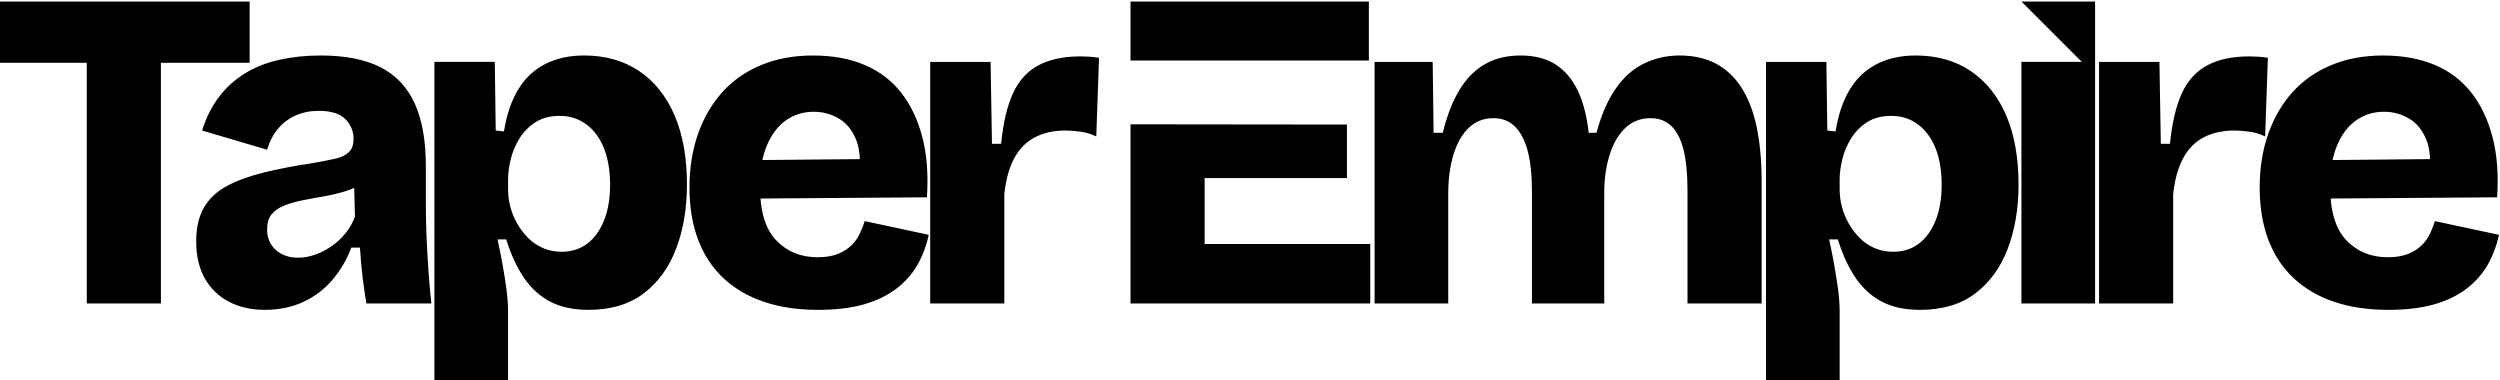
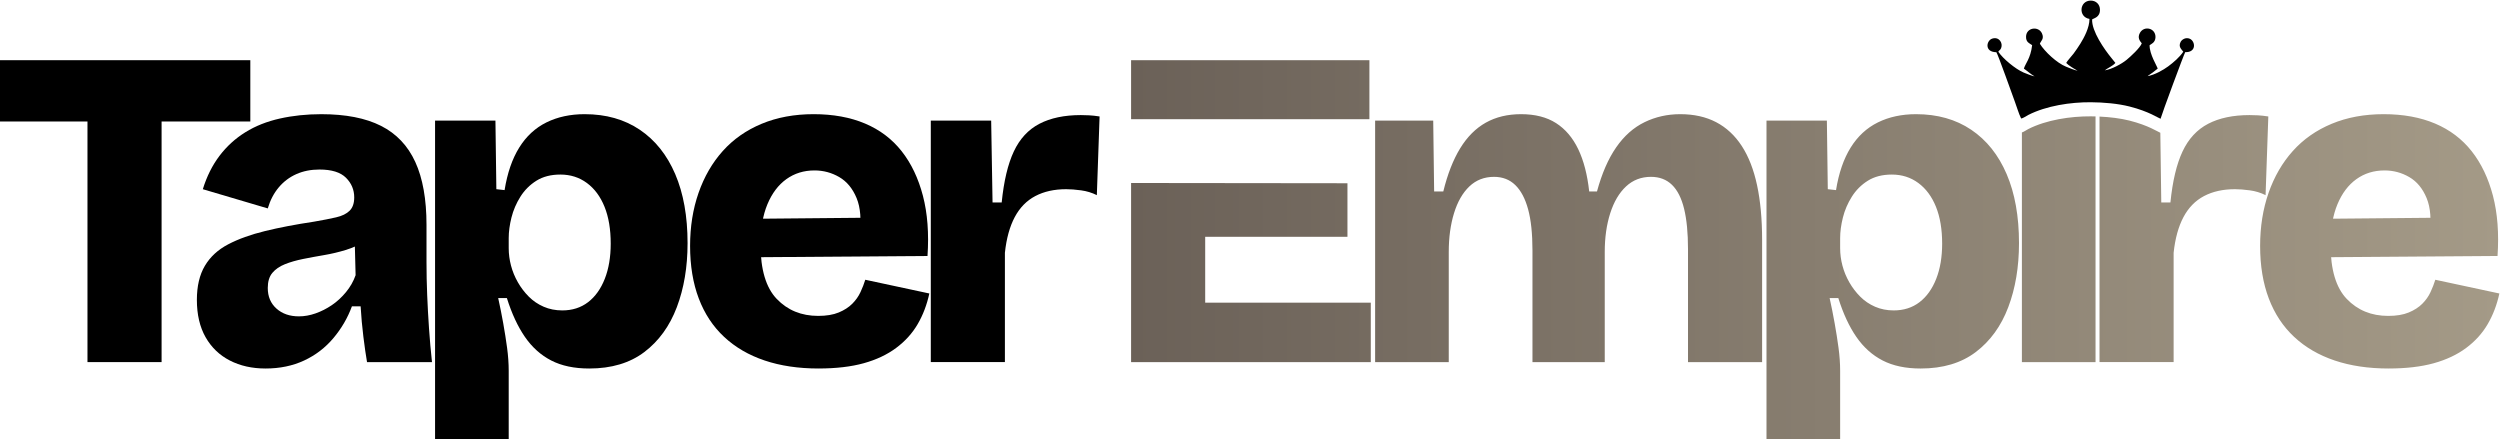
- <svg xmlns="http://www.w3.org/2000/svg" xml:space="preserve" width="4.796in" height="0.728in" version="1.1" style="shape-rendering:geometricPrecision; text-rendering:geometricPrecision; image-rendering:optimizeQuality; fill-rule:evenodd; clip-rule:evenodd" viewBox="0 0 4796 728">
+ <svg xmlns="http://www.w3.org/2000/svg" xml:space="preserve" width="5.515in" height="0.968in" version="1.1" style="shape-rendering:geometricPrecision; text-rendering:geometricPrecision; image-rendering:optimizeQuality; fill-rule:evenodd; clip-rule:evenodd" viewBox="0 0 5515 968.11">
  <defs>
    <style type="text/css">
   
+     .fil2 {fill:black}
    .fil0 {fill:black;fill-rule:nonzero}
+     .fil1 {fill:url(#id0);fill-rule:nonzero}
   
  </style>
+     <linearGradient id="id0" gradientUnits="userSpaceOnUse" x1="2495.15" y1="551.13" x2="5513.91" y2="551.13">
+       <stop offset="0" style="stop-opacity:1; stop-color:#6B6158" />
+       <stop offset="1" style="stop-opacity:1; stop-color:#A49A87" />
+     </linearGradient>
  </defs>
  <g id="Layer_x0020_1">
-     <path class="fil0" d="M2168.8 582.13l0 -343.65 415.12 0.49 0 102.69 -272.94 0 0 126.38 317.7 0 0 114.09 -459.88 0zm1709.11 -579.24l141.3 0 0 115.85 0 25.47 0 437.92 -141.3 0 0 -463.39 115.83 0 -115.83 -115.85zm-3369.88 591.53c-25.74,0 -48.56,-5.11 -68.46,-15.36 -19.89,-10.24 -35.4,-25.15 -46.52,-44.76 -11.11,-19.6 -16.67,-43.44 -16.67,-71.53 0,-26.33 5.11,-48.13 15.35,-65.38 10.24,-17.26 25.16,-31.01 44.76,-41.25 19.6,-10.24 43.15,-18.72 70.65,-25.45 27.5,-6.73 58.8,-12.73 93.91,-17.99 16.97,-2.93 31.15,-5.71 42.56,-8.34 11.41,-2.63 20.04,-6.87 25.89,-12.72 5.85,-5.85 8.78,-14.33 8.78,-25.45 0,-14.63 -5.26,-27.21 -15.8,-37.74 -10.53,-10.53 -27.5,-15.8 -50.91,-15.8 -16.39,0 -31.16,2.93 -44.32,8.78 -13.16,5.85 -24.43,14.33 -33.79,25.45 -9.36,11.11 -16.38,24.57 -21.06,40.37l-124.63 -36.86c7.61,-24.57 18.28,-45.93 32.04,-64.07 13.75,-18.14 30.28,-33.21 49.58,-45.2 19.31,-12 41.4,-20.77 66.27,-26.33 24.87,-5.56 51.34,-8.34 79.43,-8.34 46.81,0 84.98,7.46 114.53,22.38 29.55,14.92 51.49,38.04 65.82,69.33 14.34,31.3 21.5,71.53 21.5,120.67l0 71.09c0,21.06 0.44,42.27 1.32,63.63 0.88,21.35 2.04,42.71 3.51,64.07 1.46,21.35 3.36,42.85 5.7,64.51l-124.62 0c-2.34,-13.46 -4.69,-29.7 -7.02,-48.71 -2.34,-19.02 -4.09,-38.47 -5.27,-58.37l-16.67 0c-8.19,22.24 -20.04,42.57 -35.54,61 -15.5,18.43 -34.22,32.77 -56.17,43 -21.94,10.24 -46.66,15.36 -74.16,15.36zm64.07 -100.05c10.53,0 21.2,-1.9 32.04,-5.71 10.82,-3.8 21.2,-9.07 31.15,-15.8 9.94,-6.73 19.02,-15.07 27.21,-25.01 8.19,-9.94 14.33,-20.77 18.43,-32.47l-1.76 -69.33 19.31 4.39c-11.12,7.02 -23.41,12.58 -36.87,16.68 -13.46,4.09 -27.06,7.31 -40.81,9.65 -13.74,2.34 -27.2,4.83 -40.37,7.46 -13.17,2.63 -24.87,6 -35.11,10.09 -10.24,4.1 -18.28,9.66 -24.13,16.68 -5.85,7.02 -8.78,16.67 -8.78,28.96 0,16.38 5.56,29.55 16.68,39.49 11.12,9.95 25.45,14.92 43,14.92zm-405.6 87.76l0 -461.64 -168.5 0 0 -117.61 168.5 0 142.18 0 170.26 0 0 117.61 -170.26 0 0 461.64 -142.18 0zm666.87 148.32l0 -374.75 0 -236.96 115.85 0 1.75 131.65 15.8 1.76c5.26,-32.76 14.62,-59.97 28.08,-81.62 13.46,-21.65 30.87,-37.74 52.22,-48.28 21.35,-10.53 45.78,-15.8 73.28,-15.8 40.96,0 76.21,9.94 105.76,29.84 29.55,19.89 52.22,48.27 68.02,85.13 15.8,36.86 23.7,81.03 23.7,132.52 0,45.64 -6.88,86.6 -20.63,122.87 -13.75,36.28 -34.52,64.94 -62.31,86.01 -27.8,21.06 -63.05,31.59 -105.76,31.59 -28.67,0 -52.95,-5.11 -72.85,-15.36 -19.89,-10.24 -36.71,-25.3 -50.46,-45.2 -13.75,-19.89 -25.31,-44.76 -34.67,-74.6l-16.68 0c3.51,15.8 6.73,31.89 9.66,48.27 2.92,16.39 5.41,32.18 7.46,47.39 2.05,15.22 3.07,29.85 3.07,43.89l0 131.64 -141.3 0zm243.98 -247.49c19.31,0 35.83,-5.27 49.59,-15.8 13.75,-10.53 24.43,-25.45 32.04,-44.76 7.61,-19.31 11.41,-41.83 11.41,-67.58 0,-27.5 -3.95,-51.05 -11.85,-70.65 -7.9,-19.6 -19.17,-34.81 -33.79,-45.64 -14.63,-10.82 -31.59,-16.23 -50.91,-16.23 -18.13,0 -33.5,3.95 -46.07,11.85 -12.58,7.9 -22.82,18.14 -30.72,30.72 -7.9,12.57 -13.61,25.89 -17.11,39.93 -3.51,14.04 -5.26,27.2 -5.26,39.49l0 19.31c0,11.11 1.46,22.23 4.39,33.35 2.93,11.12 7.32,21.79 13.17,32.03 5.85,10.24 12.87,19.46 21.07,27.65 8.19,8.19 17.7,14.63 28.52,19.31 10.83,4.68 22.68,7.02 35.55,7.02zm491.95 111.46c-38.62,0 -73.14,-5.11 -103.56,-15.36 -30.43,-10.24 -56.31,-25.3 -77.67,-45.2 -21.35,-19.89 -37.59,-44.46 -48.71,-73.72 -11.11,-29.25 -16.67,-62.9 -16.67,-100.92 0,-36.87 5.41,-70.8 16.24,-101.81 10.83,-31.01 26.33,-57.78 46.52,-80.3 20.19,-22.53 45.05,-39.93 74.6,-52.22 29.54,-12.28 62.75,-18.43 99.61,-18.43 37.45,0 70.36,6 98.74,17.99 28.37,12 51.78,29.69 70.21,53.09 18.43,23.41 32.04,51.93 40.81,85.57 8.78,33.65 11.7,72.11 8.78,115.41l-362.46 2.63 0 -73.72 281.72 -2.63 -50.03 34.23c4.1,-29.25 2.34,-53.1 -5.26,-71.53 -7.61,-18.43 -18.72,-31.89 -33.35,-40.37 -14.63,-8.48 -30.42,-12.72 -47.39,-12.72 -20.48,0 -38.47,5.55 -53.98,16.67 -15.5,11.12 -27.65,27.21 -36.42,48.28 -8.78,21.06 -13.17,46.81 -13.17,77.23 0,47.98 10.38,82.79 31.16,104.44 20.77,21.65 47.24,32.47 79.43,32.47 15.8,0 28.96,-2.2 39.49,-6.58 10.53,-4.39 19.16,-9.94 25.89,-16.68 6.72,-6.72 11.99,-14.19 15.8,-22.38 3.8,-8.19 6.87,-16.09 9.21,-23.7l122.87 26.33c-4.68,21.65 -12.14,41.25 -22.38,58.8 -10.24,17.56 -23.99,32.76 -41.25,45.63 -17.26,12.88 -38.03,22.68 -62.31,29.41 -24.29,6.73 -53.1,10.09 -86.45,10.09zm1067.7 -12.28l0 -299.28 0 -164.11 111.46 0 1.76 136.04 17.55 0c8.19,-33.35 19.02,-61 32.47,-82.94 13.46,-21.94 29.84,-38.32 49.15,-49.15 19.31,-10.82 41.83,-16.24 67.57,-16.24 26.92,0 49.3,5.7 67.14,17.11 17.85,11.41 32.04,28.08 42.56,50.02 10.53,21.94 17.56,49 21.06,81.19l14.92 0c9.37,-34.52 21.65,-62.76 36.87,-84.7 15.21,-21.94 33.35,-38.03 54.41,-48.27 21.06,-10.24 43.88,-15.36 68.45,-15.36 26.33,0 49.3,5.12 68.9,15.36 19.6,10.24 35.98,25.45 49.15,45.64 13.17,20.19 22.96,45.35 29.4,75.47 6.44,30.13 9.66,65.09 9.66,104.88l0 234.33 -142.18 0 0 -216.78c0,-31.01 -2.48,-56.75 -7.46,-77.23 -4.97,-20.48 -12.72,-35.83 -23.26,-46.07 -10.53,-10.24 -23.99,-15.36 -40.37,-15.36 -18.72,0 -34.67,6.15 -47.83,18.43 -13.17,12.29 -23.26,29.4 -30.28,51.34 -7.02,21.94 -10.54,46.66 -10.54,74.16l0 211.51 -138.67 0 0 -214.15c0,-32.18 -2.78,-58.51 -8.33,-78.99 -5.56,-20.48 -13.75,-35.98 -24.57,-46.52 -10.82,-10.53 -24.43,-15.8 -40.81,-15.8 -18.73,0 -34.52,6.15 -47.39,18.43 -12.87,12.29 -22.67,29.4 -29.4,51.34 -6.73,21.94 -10.09,46.66 -10.09,74.16l0 211.51 -141.3 0zm750.89 148.32l0 -374.75 0 -236.96 115.85 0 1.76 131.65 15.8 1.76c5.26,-32.76 14.62,-59.97 28.09,-81.62 13.46,-21.65 30.86,-37.74 52.22,-48.28 21.35,-10.53 45.78,-15.8 73.28,-15.8 40.96,0 76.21,9.94 105.76,29.84 29.55,19.89 52.22,48.27 68.02,85.13 15.8,36.86 23.7,81.03 23.7,132.52 0,45.64 -6.88,86.6 -20.63,122.87 -13.75,36.28 -34.52,64.94 -62.31,86.01 -27.8,21.06 -63.04,31.59 -105.76,31.59 -28.67,0 -52.95,-5.11 -72.85,-15.36 -19.89,-10.24 -36.71,-25.3 -50.46,-45.2 -13.75,-19.89 -25.31,-44.76 -34.67,-74.6l-16.68 0c3.51,15.8 6.73,31.89 9.66,48.27 2.93,16.39 5.41,32.18 7.46,47.39 2.05,15.22 3.07,29.85 3.07,43.89l0 131.64 -141.3 0zm243.98 -247.49c19.31,0 35.83,-5.27 49.59,-15.8 13.74,-10.53 24.43,-25.45 32.03,-44.76 7.61,-19.31 11.41,-41.83 11.41,-67.58 0,-27.5 -3.95,-51.05 -11.85,-70.65 -7.9,-19.6 -19.17,-34.81 -33.79,-45.64 -14.63,-10.82 -31.59,-16.23 -50.91,-16.23 -18.13,0 -33.5,3.95 -46.07,11.85 -12.58,7.9 -22.82,18.14 -30.72,30.72 -7.9,12.57 -13.6,25.89 -17.11,39.93 -3.51,14.04 -5.26,27.2 -5.26,39.49l0 19.31c0,11.11 1.46,22.23 4.39,33.35 2.93,11.12 7.32,21.79 13.17,32.03 5.85,10.24 12.87,19.46 21.06,27.65 8.19,8.19 17.7,14.63 28.52,19.31 10.83,4.68 22.67,7.02 35.54,7.02zm394.96 99.17l0 -215.02 0 -248.37 115.85 0 2.63 157.1 17.56 0c4.09,-40.96 11.85,-73.58 23.26,-97.86 11.41,-24.28 27.79,-41.98 49.14,-53.1 21.36,-11.12 47.84,-16.68 79.43,-16.68 4.68,0 9.94,0.15 15.8,0.44 5.85,0.3 12.58,1.02 20.19,2.2l-5.26 150.95c-9.36,-4.68 -19.46,-7.76 -30.28,-9.22 -10.83,-1.46 -20.33,-2.19 -28.52,-2.19 -22.82,0 -42.57,4.39 -59.24,13.16 -16.67,8.78 -29.84,22.24 -39.49,40.37 -9.65,18.14 -15.94,40.96 -18.87,68.46l0 209.76 -142.17 0zm554.76 12.28c-38.62,0 -73.14,-5.11 -103.56,-15.36 -30.43,-10.24 -56.31,-25.3 -77.67,-45.2 -21.35,-19.89 -37.59,-44.46 -48.71,-73.72 -11.11,-29.25 -16.67,-62.9 -16.67,-100.92 0,-36.87 5.41,-70.8 16.23,-101.81 10.83,-31.01 26.33,-57.78 46.52,-80.3 20.19,-22.53 45.05,-39.93 74.6,-52.22 29.54,-12.28 62.75,-18.43 99.61,-18.43 37.44,0 70.35,6 98.73,17.99 28.37,12 51.78,29.69 70.21,53.09 18.43,23.41 32.04,51.93 40.81,85.57 8.77,33.65 11.7,72.11 8.77,115.41l-362.46 2.63 0 -73.72 281.72 -2.63 -50.03 34.23c4.1,-29.25 2.35,-53.1 -5.26,-71.53 -7.61,-18.43 -18.72,-31.89 -33.35,-40.37 -14.63,-8.48 -30.43,-12.72 -47.39,-12.72 -20.48,0 -38.47,5.55 -53.98,16.67 -15.5,11.12 -27.65,27.21 -36.42,48.28 -8.78,21.06 -13.17,46.81 -13.17,77.23 0,47.98 10.39,82.79 31.16,104.44 20.77,21.65 47.24,32.47 79.43,32.47 15.8,0 28.96,-2.2 39.49,-6.58 10.53,-4.39 19.16,-9.94 25.89,-16.68 6.72,-6.72 12,-14.19 15.8,-22.38 3.8,-8.19 6.87,-16.09 9.21,-23.7l122.87 26.33c-4.68,21.65 -12.14,41.25 -22.38,58.8 -10.24,17.56 -23.99,32.76 -41.25,45.63 -17.26,12.88 -38.03,22.68 -62.31,29.41 -24.28,6.73 -53.1,10.09 -86.45,10.09zm-2797.1 -12.28l0 -215.02 0 -248.37 115.85 0 2.63 157.1 17.56 0c4.09,-40.96 11.85,-73.58 23.26,-97.86 11.41,-24.28 27.79,-41.98 49.15,-53.1 21.36,-11.12 47.83,-16.68 79.43,-16.68 4.68,0 9.94,0.15 15.8,0.44 5.85,0.3 12.58,1.02 20.19,2.2l-5.26 150.95c-9.36,-4.68 -19.46,-7.76 -30.28,-9.22 -10.83,-1.46 -20.33,-2.19 -28.52,-2.19 -22.82,0 -42.57,4.39 -59.24,13.16 -16.67,8.78 -29.84,22.24 -39.49,40.37 -9.65,18.14 -15.94,40.96 -18.87,68.46l0 209.76 -142.17 0zm384.29 -466l0 -113.25 457.25 0 0 113.21 -457.25 0.04z" />
+     <g id="_1710068205440">
+       <path class="fil0" d="M2053.25 798.89l0 -247.26 0 -285.61 133.21 0 3.03 180.66 20.19 0c4.7,-47.1 13.62,-84.61 26.74,-112.53 13.12,-27.93 31.96,-48.28 56.51,-61.06 24.56,-12.78 55.01,-19.18 91.34,-19.18 5.39,0 11.44,0.17 18.17,0.5 6.73,0.34 14.47,1.18 23.21,2.53l-6.05 173.59c-10.76,-5.38 -22.37,-8.92 -34.82,-10.6 -12.45,-1.69 -23.38,-2.52 -32.8,-2.52 -26.24,0 -48.94,5.04 -68.12,15.13 -19.17,10.09 -34.31,25.57 -45.41,46.42 -11.1,20.86 -18.33,47.1 -21.7,78.72l0 241.2 -163.49 0z" />
+       <path class="fil0" d="M1805.8 813.01c-44.41,0 -84.1,-5.88 -119.09,-17.66 -34.99,-11.77 -64.76,-29.1 -89.31,-51.97 -24.56,-22.87 -43.23,-51.13 -56.02,-84.78 -12.78,-33.64 -19.17,-72.33 -19.17,-116.06 0,-42.39 6.22,-81.42 18.67,-117.07 12.45,-35.66 30.28,-66.44 53.49,-92.34 23.22,-25.9 51.81,-45.92 85.79,-60.05 33.97,-14.12 72.15,-21.19 114.54,-21.19 43.06,0 80.91,6.89 113.54,20.69 32.63,13.8 59.55,34.15 80.74,61.06 21.19,26.92 36.83,59.71 46.92,98.4 10.09,38.69 13.46,82.93 10.09,132.71l-416.8 3.03 0 -84.78 323.96 -3.02 -57.52 39.35c4.71,-33.64 2.69,-61.06 -6.05,-82.25 -8.75,-21.2 -21.54,-36.67 -38.35,-46.43 -16.82,-9.76 -34.99,-14.63 -54.5,-14.63 -23.55,0 -44.24,6.39 -62.07,19.17 -17.82,12.79 -31.79,31.29 -41.88,55.51 -10.1,24.21 -15.14,53.82 -15.14,88.81 0,55.17 11.94,95.2 35.83,120.09 23.88,24.89 54.33,37.34 91.33,37.34 18.17,0 33.3,-2.52 45.41,-7.57 12.11,-5.04 22.04,-11.44 29.78,-19.18 7.73,-7.73 13.79,-16.31 18.16,-25.73 4.37,-9.42 7.9,-18.5 10.59,-27.25l141.29 30.28c-5.38,24.89 -13.96,47.43 -25.73,67.62 -11.77,20.19 -27.58,37.67 -47.43,52.47 -19.85,14.81 -43.73,26.07 -71.65,33.81 -27.93,7.73 -61.06,11.6 -99.41,11.6z" />
+       <path class="fil0" d="M959.54 969.44l0 -430.93 0 -272.49 133.21 0 2.02 151.39 18.17 2.01c6.05,-37.67 16.81,-68.96 32.3,-93.85 15.47,-24.89 35.49,-43.39 60.04,-55.51 24.56,-12.11 52.65,-18.16 84.27,-18.16 47.1,0 87.63,11.44 121.61,34.31 33.98,22.88 60.06,55.51 78.22,97.9 18.17,42.38 27.25,93.18 27.25,152.39 0,52.48 -7.91,99.58 -23.72,141.29 -15.81,41.71 -39.69,74.68 -71.65,98.9 -31.96,24.22 -72.5,36.33 -121.61,36.33 -32.97,0 -60.89,-5.88 -83.77,-17.66 -22.87,-11.77 -42.22,-29.1 -58.02,-51.97 -15.81,-22.87 -29.1,-51.47 -39.87,-85.79l-19.18 0c4.04,18.16 7.74,36.67 11.1,55.5 3.37,18.85 6.23,37.01 8.58,54.5 2.35,17.5 3.53,34.31 3.53,50.46l0 151.39 -162.48 0zm280.56 -284.59c22.2,0 41.21,-6.06 57.02,-18.17 15.81,-12.11 28.09,-29.27 36.84,-51.46 8.75,-22.2 13.12,-48.11 13.12,-77.72 0,-31.62 -4.54,-58.69 -13.62,-81.24 -9.09,-22.54 -22.04,-40.03 -38.86,-52.48 -16.81,-12.44 -36.33,-18.67 -58.53,-18.67 -20.85,0 -38.52,4.54 -52.98,13.62 -14.46,9.09 -26.24,20.86 -35.32,35.33 -9.09,14.46 -15.65,29.77 -19.68,45.92 -4.04,16.14 -6.06,31.28 -6.06,45.41l0 22.2c0,12.78 1.69,25.56 5.05,38.35 3.37,12.78 8.41,25.06 15.14,36.84 6.73,11.77 14.8,22.37 24.22,31.78 9.42,9.42 20.35,16.82 32.8,22.2 12.45,5.38 26.07,8.08 40.87,8.08z" />
+       <polygon class="fil0" points="192.69,798.89 192.69,268.04 -1.08,268.04 -1.08,132.81 192.69,132.81 356.19,132.81 551.96,132.81 551.96,268.04 356.19,268.04 356.19,798.89 " />
+       <path class="fil0" d="M585.42 813.01c-29.6,0 -55.85,-5.88 -78.72,-17.66 -22.88,-11.77 -40.7,-28.93 -53.49,-51.46 -12.78,-22.54 -19.17,-49.96 -19.17,-82.25 0,-30.28 5.88,-55.34 17.66,-75.19 11.77,-19.85 28.93,-35.66 51.46,-47.43 22.54,-11.78 49.62,-21.53 81.24,-29.26 31.62,-7.74 67.62,-14.64 107.99,-20.69 19.51,-3.36 35.82,-6.56 48.94,-9.59 13.13,-3.02 23.05,-7.9 29.78,-14.63 6.72,-6.72 10.09,-16.48 10.09,-29.26 0,-16.82 -6.05,-31.29 -18.17,-43.4 -12.11,-12.1 -31.62,-18.16 -58.53,-18.16 -18.85,0 -35.83,3.36 -50.97,10.1 -15.13,6.72 -28.09,16.48 -38.85,29.26 -10.76,12.78 -18.83,28.25 -24.22,46.43l-143.31 -42.39c8.75,-28.26 21.02,-52.82 36.84,-73.68 15.8,-20.86 34.81,-38.18 57.01,-51.97 22.21,-13.8 47.6,-23.88 76.2,-30.28 28.59,-6.39 59.04,-9.58 91.33,-9.58 53.82,0 97.72,8.57 131.7,25.73 33.98,17.16 59.2,43.73 75.69,79.73 16.49,35.99 24.73,82.25 24.73,138.76l0 81.75c0,24.22 0.5,48.61 1.51,73.17 1.01,24.56 2.35,49.11 4.04,73.67 1.68,24.56 3.87,49.28 6.56,74.18l-143.31 0c-2.69,-15.48 -5.38,-34.15 -8.07,-56.01 -2.7,-21.87 -4.71,-44.24 -6.06,-67.12l-19.18 0c-9.42,25.57 -23.04,48.95 -40.87,70.14 -17.83,21.2 -39.36,37.69 -64.59,49.45 -25.23,11.78 -53.65,17.66 -85.28,17.66zm73.68 -115.04c12.11,0 24.39,-2.19 36.83,-6.56 12.45,-4.37 24.39,-10.43 35.82,-18.17 11.44,-7.74 21.87,-17.33 31.29,-28.76 9.42,-11.44 16.48,-23.88 21.19,-37.34l-2.02 -79.73 22.2 5.05c-12.79,8.07 -26.92,14.46 -42.39,19.17 -15.47,4.71 -31.11,8.41 -46.93,11.1 -15.81,2.69 -31.29,5.55 -46.43,8.57 -15.14,3.03 -28.59,6.9 -40.37,11.61 -11.77,4.7 -21.02,11.1 -27.75,19.17 -6.74,8.07 -10.09,19.17 -10.09,33.31 0,18.83 6.39,33.98 19.18,45.41 12.78,11.44 29.26,17.16 49.45,17.16z" />
+       <path class="fil1" d="M2495.15 798.89l0 -395.17 477.36 0.57 0 118.08 -313.86 0 0 145.33 365.33 0 0 131.19 -528.83 0zm2136.6 0l0 -247.26 0 -294.44c22.67,1.07 46.19,3.84 66.05,8.86 42.22,10.69 62.87,24.91 68.11,26.89l2.09 153.74 20.19 0c4.7,-47.1 13.62,-84.61 26.74,-112.53 13.12,-27.93 31.96,-48.28 56.52,-61.06 24.56,-12.78 55.01,-19.18 91.33,-19.18 5.39,0 11.44,0.17 18.17,0.5 6.72,0.34 14.46,1.18 23.21,2.53l-6.05 173.59c-10.76,-5.38 -22.37,-8.92 -34.82,-10.6 -12.45,-1.69 -23.38,-2.52 -32.8,-2.52 -26.24,0 -48.95,5.04 -68.13,15.13 -19.17,10.09 -34.31,25.57 -45.41,46.42 -11.1,20.86 -18.33,47.1 -21.7,78.72l0 241.2 -163.48 0zm637.93 14.13c-44.41,0 -84.11,-5.88 -119.09,-17.66 -34.99,-11.77 -64.76,-29.1 -89.31,-51.97 -24.56,-22.87 -43.23,-51.13 -56.02,-84.78 -12.78,-33.64 -19.18,-72.33 -19.18,-116.06 0,-42.39 6.23,-81.42 18.67,-117.07 12.45,-35.66 30.28,-66.44 53.49,-92.34 23.22,-25.9 51.81,-45.92 85.79,-60.05 33.97,-14.12 72.15,-21.19 114.54,-21.19 43.06,0 80.91,6.89 113.54,20.69 32.63,13.8 59.55,34.15 80.74,61.06 21.19,26.92 36.84,59.71 46.93,98.4 10.09,38.69 13.46,82.93 10.09,132.71l-416.8 3.03 0 -84.78 323.96 -3.02 -57.53 39.35c4.71,-33.64 2.7,-61.06 -6.05,-82.25 -8.74,-21.2 -21.53,-36.67 -38.35,-46.43 -16.82,-9.76 -34.99,-14.63 -54.5,-14.63 -23.55,0 -44.24,6.39 -62.07,19.17 -17.83,12.79 -31.79,31.29 -41.88,55.51 -10.1,24.21 -15.15,53.82 -15.15,88.81 0,55.17 11.94,95.2 35.83,120.09 23.88,24.89 54.33,37.34 91.33,37.34 18.16,0 33.3,-2.52 45.41,-7.57 12.11,-5.04 22.04,-11.44 29.78,-19.18 7.74,-7.73 13.79,-16.31 18.17,-25.73 4.37,-9.42 7.9,-18.5 10.59,-27.25l141.3 30.28c-5.38,24.89 -13.96,47.43 -25.74,67.62 -11.77,20.19 -27.59,37.67 -47.43,52.47 -19.85,14.81 -43.74,26.07 -71.65,33.81 -27.93,7.73 -61.06,11.6 -99.41,11.6zm-646.71 -556.16l0 542.04 -162.48 0 0 -506.64c4.25,-1.34 10.58,-5.72 14.04,-7.49 39.94,-20.35 93.3,-28.35 137.96,-28.09 3.44,0.02 6.95,0.07 10.48,0.18zm-725.95 712.59l0 -430.93 0 -272.49 133.21 0 2.02 151.39 18.17 2.01c6.05,-37.67 16.81,-68.96 32.3,-93.85 15.47,-24.89 35.49,-43.39 60.04,-55.51 24.56,-12.11 52.65,-18.16 84.27,-18.16 47.1,0 87.63,11.44 121.61,34.31 33.98,22.88 60.06,55.51 78.22,97.9 18.17,42.38 27.25,93.18 27.25,152.39 0,52.48 -7.91,99.58 -23.72,141.29 -15.81,41.71 -39.69,74.68 -71.65,98.9 -31.96,24.22 -72.5,36.33 -121.61,36.33 -32.97,0 -60.89,-5.88 -83.77,-17.66 -22.87,-11.77 -42.22,-29.1 -58.02,-51.97 -15.81,-22.87 -29.1,-51.47 -39.87,-85.79l-19.18 0c4.04,18.16 7.74,36.67 11.1,55.5 3.37,18.85 6.23,37.01 8.58,54.5 2.35,17.5 3.53,34.31 3.53,50.46l0 151.39 -162.48 0zm280.56 -284.59c22.2,0 41.21,-6.06 57.02,-18.17 15.81,-12.11 28.09,-29.27 36.83,-51.46 8.75,-22.2 13.12,-48.11 13.12,-77.72 0,-31.62 -4.54,-58.69 -13.62,-81.24 -9.09,-22.54 -22.04,-40.03 -38.86,-52.48 -16.81,-12.44 -36.33,-18.67 -58.53,-18.67 -20.85,0 -38.52,4.54 -52.98,13.62 -14.46,9.09 -26.24,20.86 -35.32,35.33 -9.09,14.46 -15.65,29.77 -19.68,45.92 -4.04,16.14 -6.06,31.28 -6.06,45.41l0 22.2c0,12.78 1.68,25.56 5.05,38.35 3.37,12.78 8.41,25.06 15.14,36.84 6.73,11.77 14.8,22.37 24.22,31.78 9.42,9.42 20.35,16.82 32.8,22.2 12.45,5.38 26.07,8.08 40.87,8.08zm-1144.02 114.04l0 -344.15 0 -188.72 128.17 0 2.02 156.43 20.19 0c9.42,-38.35 21.86,-70.14 37.33,-95.37 15.48,-25.23 34.31,-44.07 56.52,-56.52 22.2,-12.44 48.11,-18.67 77.71,-18.67 30.95,0 56.68,6.56 77.2,19.68 20.52,13.12 36.84,32.29 48.94,57.52 12.11,25.23 20.18,56.35 24.22,93.36l17.16 0c10.77,-39.7 24.89,-72.16 42.39,-97.39 17.49,-25.23 38.35,-43.73 62.57,-55.51 24.22,-11.77 50.46,-17.66 78.72,-17.66 30.28,0 56.69,5.89 79.22,17.66 22.54,11.78 41.37,29.26 56.51,52.48 15.14,23.21 26.41,52.14 33.81,86.79 7.4,34.65 11.1,74.85 11.1,120.6l0 269.46 -163.49 0 0 -249.28c0,-35.66 -2.85,-65.26 -8.58,-88.81 -5.72,-23.55 -14.63,-41.21 -26.74,-52.98 -12.11,-11.77 -27.58,-17.66 -46.43,-17.66 -21.53,0 -39.87,7.07 -55,21.19 -15.15,14.13 -26.75,33.81 -34.83,59.04 -8.07,25.23 -12.11,53.66 -12.11,85.28l0 243.22 -159.46 0 0 -246.24c0,-37.01 -3.19,-67.28 -9.59,-90.83 -6.39,-23.54 -15.81,-41.37 -28.26,-53.49 -12.44,-12.11 -28.09,-18.16 -46.93,-18.16 -21.53,0 -39.7,7.07 -54.5,21.19 -14.8,14.13 -26.07,33.81 -33.81,59.04 -7.74,25.23 -11.61,53.66 -11.61,85.28l0 243.22 -162.48 0zm-538.41 -535.85l0 -130.23 525.8 0 0 130.19 -525.8 0.04z" />
+       <path class="fil2" d="M4609.58 41.72c0.12,19.35 -12.04,41.59 -20.08,54.56 -5.3,8.54 -9.52,14.46 -15.06,22.07 -3.68,5.06 -14.24,16.2 -16.17,20.5 4.48,5.13 18.65,13.76 25.14,17.14 -5.51,-0.59 -20.16,-6.72 -25.57,-8.9 -20.28,-8.15 -46.93,-33.07 -57.68,-50.53 1.84,-6.17 10.39,-10.61 4.48,-23.15 -7.79,-16.52 -34.77,-12.83 -34.99,7.68 -0.13,12.13 6.89,13.83 13.42,18.56 -3.22,29.29 -15.64,41.65 -18.17,51.78 6.28,4.11 13.64,11.15 23.55,17.1 -5.58,-1 -18.94,-6.28 -24.04,-8.43 -18.15,-7.66 -45.77,-30.64 -56,-46.01 2.21,-3.63 4.36,-3.2 6.3,-8.07 4.5,-11.3 -4.85,-25.76 -19.79,-20.8 -12.94,4.29 -17.62,29.7 9.25,29.96 3.73,5.31 35.73,95.57 40.94,109.56 4.05,10.87 8.59,26.5 13.72,36.77 4.06,-0.4 11.76,-5.84 15.71,-7.85 39.95,-20.35 93.3,-28.36 137.96,-28.09 28.07,0.17 59.74,2.91 85.31,9.38 43.75,11.07 64.34,25.95 68.61,27.06 2.45,-9.68 51.62,-142.45 54.41,-146.93 25.49,0.72 22.45,-24.26 10.08,-29.59 -8.83,-3.8 -17.43,1.54 -20.25,7.04 -5.7,11.12 2.44,16.41 5.9,21.57 -8.09,12.02 -21.38,23.54 -33.44,32.43 -10.68,7.87 -29.3,18.51 -45.11,21.42 0.19,-0.2 0.52,-0.75 0.62,-0.56 0.1,0.19 0.48,-0.43 0.62,-0.54 0.14,-0.11 0.45,-0.38 0.62,-0.51l9.26 -6.38c4.34,-3.03 7.11,-5.98 10.98,-8.57 -1.25,-5.42 -18.34,-31.85 -17.85,-51.73 3.1,-2.35 12.66,-5.51 12.97,-17.52 0.53,-20.33 -25.34,-26.39 -34.5,-9.32 -5.52,10.28 -0.44,17.24 4.25,22.71 -3.42,9.8 -24.78,29.38 -33.59,36.59 -10.88,8.91 -32.71,20.78 -48.04,23.11 6.22,-5.13 17.99,-9.73 23.32,-16.39 -0.13,-0.26 -0.37,-0.91 -0.45,-0.74l-7.52 -9.31c-16.59,-20.14 -44.34,-60.14 -43.28,-85.87 3.51,-2.85 17.58,-4.33 17.33,-21.68 -0.17,-11.64 -8.73,-19.94 -20.25,-19.92 -25.51,0.05 -27.98,36.43 -2.91,40.38z" />
+     </g>
  </g>
</svg>
